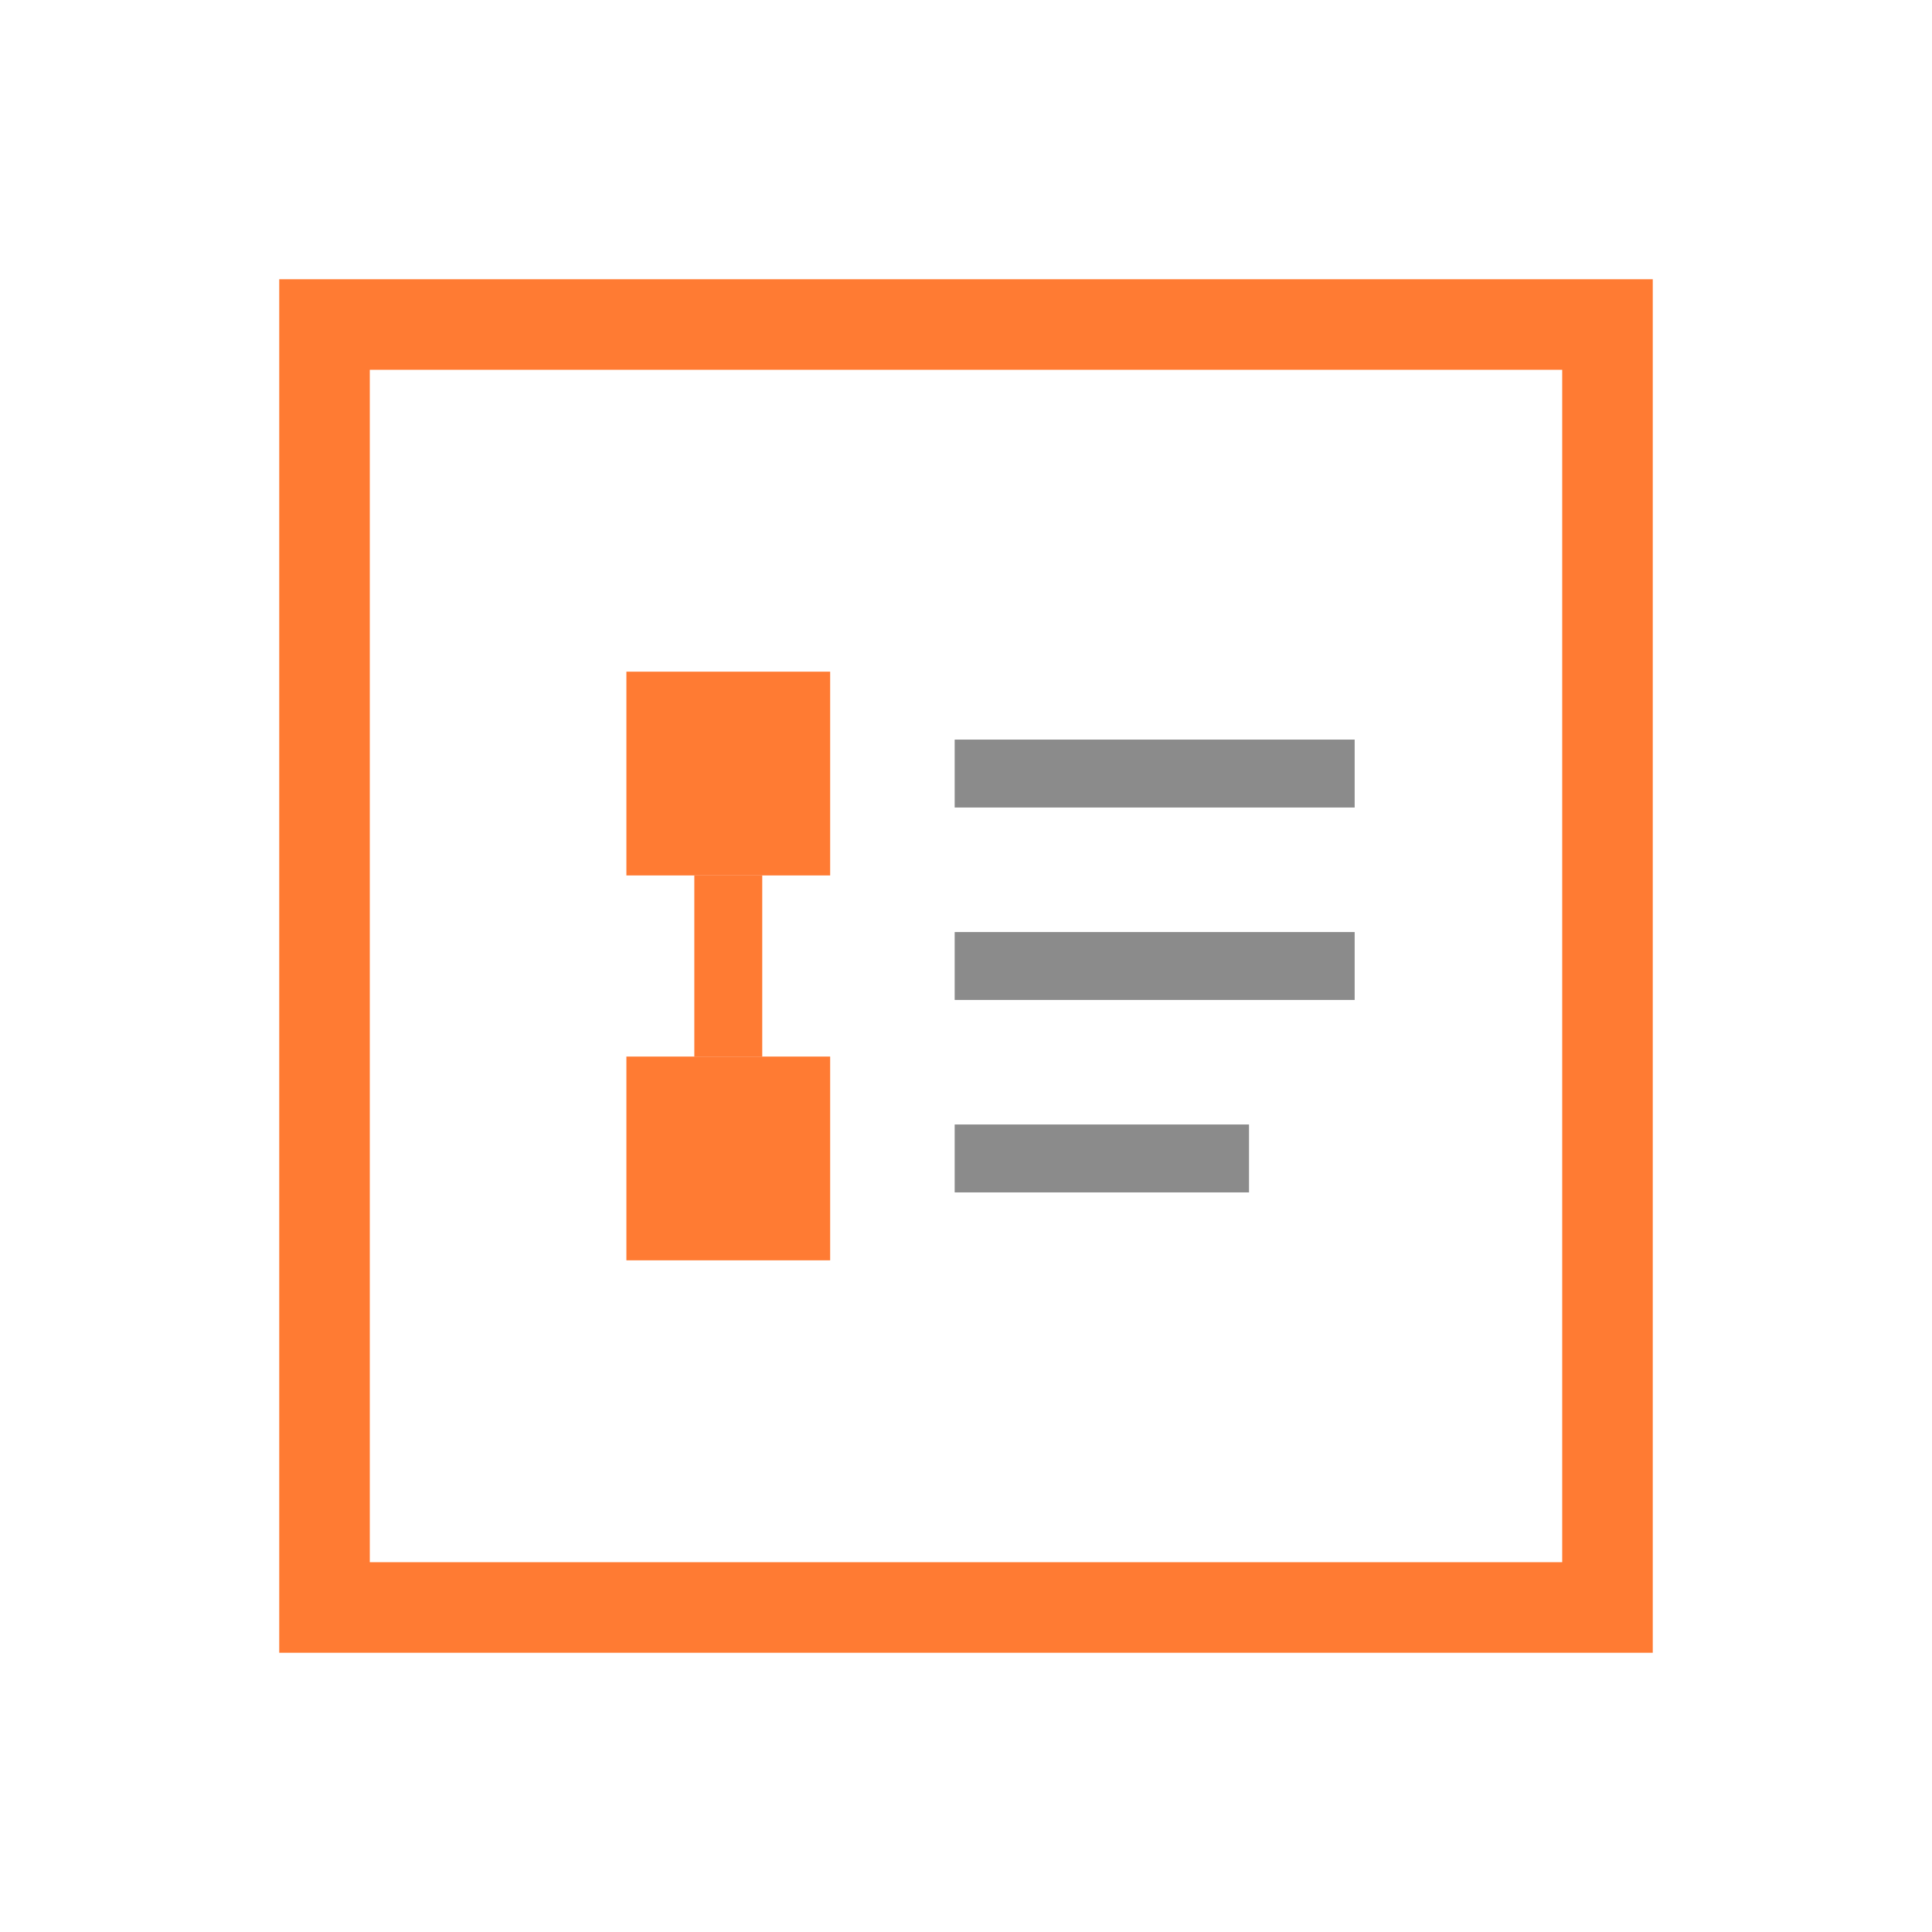
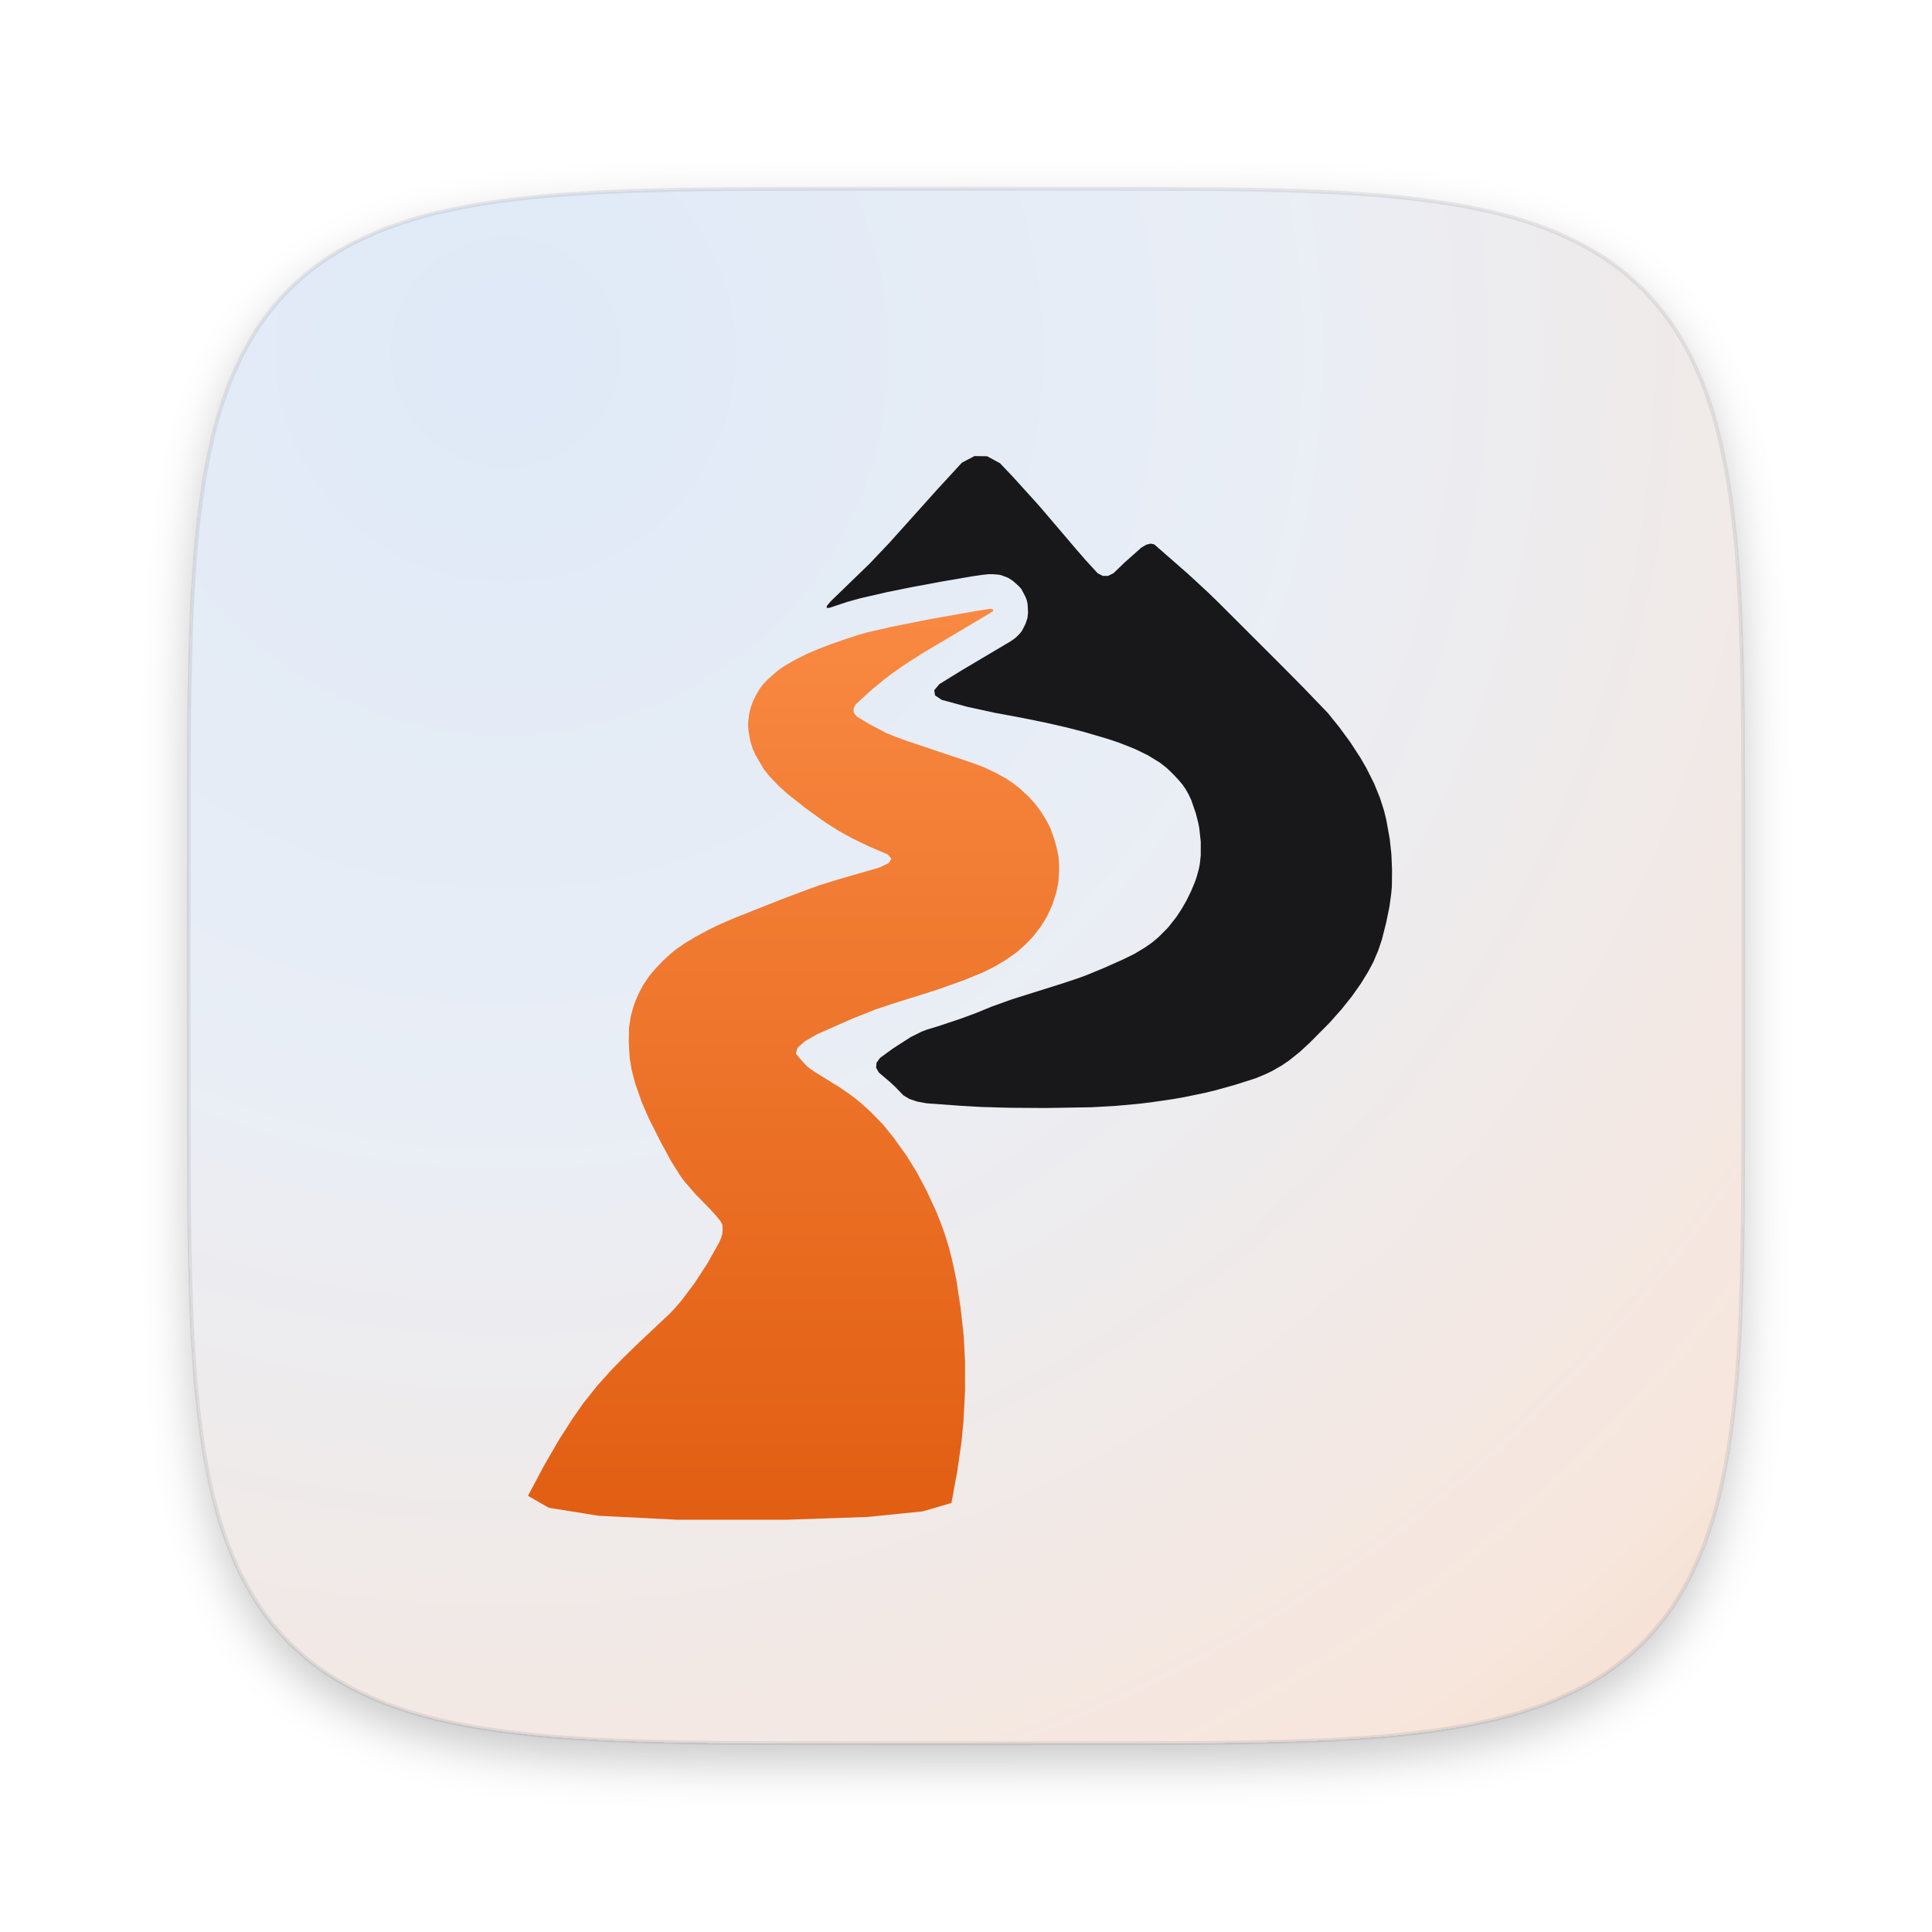
- <svg xmlns="http://www.w3.org/2000/svg" width="512" height="512" viewBox="0 0 512 512" fill="none">
-   <rect x="86" y="86" width="340" height="340" stroke="#FF7B33" stroke-width="24" />
-   <rect x="166" y="178" width="54" height="54" fill="#FF7B33" />
-   <rect x="166" y="280" width="54" height="54" fill="#FF7B33" />
-   <path d="M193 232V280" stroke="#FF7B33" stroke-width="18" />
-   <path d="M262 205H350M262 256H350M262 307H322" stroke="#8B8B8B" stroke-width="18" stroke-linecap="square" />
+ <svg xmlns="http://www.w3.org/2000/svg" viewBox="0 0 1024 1024" width="1024" height="1024">
+   <defs>
+     <radialGradient id="pk-bg" cx="0.2" cy="0.1" r="1.25">
+       <stop offset="0" stop-color="#dfe9f7" />
+       <stop offset="0.4" stop-color="#e9eef6" />
+       <stop offset="0.85" stop-color="#f7e6dc" />
+       <stop offset="1" stop-color="#f3d9cb" />
+     </radialGradient>
+     <linearGradient id="pk-road" gradientUnits="userSpaceOnUse" x1="0" y1="846" x2="0" y2="272">
+       <stop offset="0" stop-color="#e15e12" />
+       <stop offset="1" stop-color="#f98942" />
+     </linearGradient>
+     <filter id="pk-shadow" x="-10%" y="-10%" width="120%" height="125%">
+       <feDropShadow dx="0" dy="10" stdDeviation="12" flood-color="#000" flood-opacity="0.22" />
+     </filter>
+   </defs>
+   <g id="bg">
+     <path d="M924.0,512.0 L923.9,608.0 L923.8,638.6 L923.5,660.9 L923.1,679.0 L922.6,694.5 L922.0,708.2 L921.2,720.5 L920.4,731.8 L919.4,742.2 L918.3,751.9 L917.1,761.0 L915.8,769.6 L914.4,777.6 L912.8,785.3 L911.2,792.6 L909.4,799.5 L907.5,806.1 L905.4,812.4 L903.3,818.5 L901.0,824.2 L898.5,829.8 L896.0,835.1 L893.3,840.2 L890.5,845.1 L887.6,849.8 L884.5,854.3 L881.2,858.7 L877.9,862.8 L874.3,866.8 L870.7,870.7 L866.8,874.3 L862.8,877.9 L858.7,881.2 L854.3,884.5 L849.8,887.6 L845.1,890.5 L840.2,893.3 L835.1,896.0 L829.8,898.5 L824.2,901.0 L818.5,903.3 L812.4,905.4 L806.1,907.5 L799.5,909.4 L792.6,911.2 L785.3,912.8 L777.6,914.4 L769.6,915.8 L761.0,917.1 L751.9,918.3 L742.2,919.4 L731.8,920.4 L720.5,921.2 L708.2,922.0 L694.5,922.6 L679.0,923.1 L660.9,923.5 L638.6,923.8 L608.0,923.9 L512.0,924.0 L416.0,923.9 L385.4,923.8 L363.1,923.5 L345.0,923.1 L329.5,922.6 L315.8,922.0 L303.5,921.2 L292.2,920.4 L281.8,919.4 L272.1,918.3 L263.0,917.1 L254.4,915.8 L246.4,914.4 L238.7,912.8 L231.4,911.2 L224.5,909.4 L217.9,907.5 L211.6,905.4 L205.5,903.3 L199.8,901.0 L194.2,898.5 L188.9,896.0 L183.8,893.3 L178.9,890.5 L174.2,887.6 L169.7,884.5 L165.3,881.2 L161.2,877.9 L157.2,874.3 L153.3,870.7 L149.7,866.8 L146.1,862.8 L142.8,858.7 L139.5,854.3 L136.4,849.8 L133.5,845.1 L130.7,840.2 L128.0,835.1 L125.5,829.8 L123.0,824.2 L120.7,818.5 L118.6,812.4 L116.5,806.1 L114.6,799.5 L112.8,792.6 L111.2,785.3 L109.6,777.6 L108.2,769.6 L106.9,761.0 L105.7,751.9 L104.6,742.2 L103.6,731.8 L102.8,720.5 L102.0,708.2 L101.4,694.5 L100.9,679.0 L100.5,660.9 L100.2,638.6 L100.1,608.0 L100.0,512.0 L100.1,416.0 L100.2,385.4 L100.5,363.1 L100.9,345.0 L101.4,329.5 L102.0,315.8 L102.8,303.5 L103.6,292.2 L104.6,281.8 L105.7,272.1 L106.9,263.0 L108.2,254.4 L109.6,246.4 L111.2,238.7 L112.8,231.4 L114.6,224.5 L116.5,217.9 L118.6,211.6 L120.7,205.5 L123.0,199.8 L125.5,194.2 L128.0,188.9 L130.7,183.8 L133.5,178.9 L136.4,174.2 L139.5,169.7 L142.8,165.3 L146.1,161.2 L149.7,157.2 L153.3,153.3 L157.2,149.7 L161.2,146.1 L165.3,142.8 L169.7,139.5 L174.2,136.4 L178.9,133.5 L183.8,130.7 L188.9,128.0 L194.2,125.5 L199.8,123.0 L205.5,120.7 L211.6,118.6 L217.9,116.5 L224.5,114.6 L231.4,112.8 L238.7,111.2 L246.4,109.6 L254.4,108.2 L263.0,106.9 L272.1,105.7 L281.8,104.6 L292.2,103.6 L303.5,102.8 L315.8,102.0 L329.5,101.4 L345.0,100.9 L363.1,100.5 L385.4,100.2 L416.0,100.1 L512.0,100.0 L608.0,100.1 L638.6,100.2 L660.9,100.5 L679.0,100.9 L694.5,101.4 L708.2,102.0 L720.5,102.8 L731.8,103.6 L742.2,104.6 L751.9,105.7 L761.0,106.9 L769.6,108.2 L777.6,109.6 L785.3,111.2 L792.6,112.8 L799.5,114.6 L806.1,116.5 L812.4,118.6 L818.5,120.7 L824.2,123.0 L829.8,125.5 L835.1,128.0 L840.2,130.7 L845.1,133.5 L849.8,136.4 L854.3,139.5 L858.7,142.8 L862.8,146.1 L866.8,149.7 L870.7,153.3 L874.3,157.2 L877.9,161.2 L881.2,165.3 L884.5,169.7 L887.6,174.2 L890.5,178.9 L893.3,183.8 L896.0,188.9 L898.5,194.2 L901.0,199.8 L903.3,205.5 L905.4,211.6 L907.5,217.9 L909.4,224.5 L911.2,231.4 L912.8,238.7 L914.4,246.4 L915.8,254.4 L917.1,263.0 L918.3,272.1 L919.4,281.8 L920.4,292.2 L921.2,303.5 L922.0,315.8 L922.6,329.5 L923.1,345.0 L923.5,363.1 L923.8,385.4 L923.9,416.0Z" fill="url(#pk-bg)" filter="url(#pk-shadow)" />
+     <path d="M924.0,512.0 L923.9,608.0 L923.8,638.6 L923.5,660.9 L923.1,679.0 L922.6,694.5 L922.0,708.2 L921.2,720.5 L920.4,731.8 L919.4,742.2 L918.3,751.9 L917.1,761.0 L915.8,769.6 L914.4,777.6 L912.8,785.3 L911.2,792.6 L909.4,799.5 L907.5,806.1 L905.4,812.4 L903.3,818.5 L901.0,824.2 L898.5,829.8 L896.0,835.1 L893.3,840.2 L890.5,845.1 L887.6,849.8 L884.5,854.3 L881.2,858.7 L877.9,862.8 L874.3,866.8 L870.7,870.7 L866.8,874.3 L862.8,877.9 L858.7,881.2 L854.3,884.5 L849.8,887.6 L845.1,890.5 L840.2,893.3 L835.1,896.0 L829.8,898.5 L824.2,901.0 L818.5,903.3 L812.4,905.4 L806.1,907.5 L799.5,909.4 L792.6,911.2 L785.3,912.8 L777.6,914.4 L769.6,915.8 L761.0,917.1 L751.9,918.3 L742.2,919.4 L731.8,920.4 L720.5,921.2 L708.2,922.0 L694.5,922.6 L679.0,923.1 L660.9,923.5 L638.6,923.8 L608.0,923.9 L512.0,924.0 L416.0,923.9 L385.4,923.8 L363.1,923.5 L345.0,923.1 L329.5,922.6 L315.8,922.0 L303.5,921.2 L292.2,920.4 L281.8,919.4 L272.1,918.3 L263.0,917.1 L254.4,915.8 L246.4,914.4 L238.7,912.8 L231.4,911.2 L224.5,909.4 L217.9,907.5 L211.6,905.4 L205.5,903.3 L199.8,901.0 L194.2,898.5 L188.9,896.0 L183.8,893.3 L178.9,890.5 L174.2,887.6 L169.7,884.5 L165.3,881.2 L161.2,877.9 L157.2,874.3 L153.3,870.7 L149.7,866.8 L146.1,862.8 L142.8,858.7 L139.5,854.3 L136.4,849.8 L133.5,845.1 L130.7,840.2 L128.0,835.1 L125.5,829.8 L123.0,824.2 L120.7,818.5 L118.6,812.4 L116.5,806.1 L114.6,799.5 L112.8,792.6 L111.2,785.3 L109.6,777.6 L108.2,769.6 L106.9,761.0 L105.7,751.9 L104.6,742.2 L103.6,731.8 L102.8,720.5 L102.0,708.2 L101.4,694.5 L100.9,679.0 L100.5,660.9 L100.2,638.6 L100.1,608.0 L100.0,512.0 L100.1,416.0 L100.2,385.4 L100.5,363.1 L100.9,345.0 L101.4,329.5 L102.0,315.8 L102.8,303.5 L103.6,292.2 L104.6,281.8 L105.7,272.1 L106.9,263.0 L108.2,254.4 L109.6,246.4 L111.2,238.7 L112.8,231.4 L114.6,224.5 L116.5,217.9 L118.6,211.6 L120.7,205.5 L123.0,199.8 L125.5,194.2 L128.0,188.9 L130.7,183.8 L133.5,178.9 L136.4,174.2 L139.5,169.7 L142.8,165.3 L146.1,161.2 L149.7,157.2 L153.3,153.3 L157.2,149.7 L161.2,146.1 L165.3,142.8 L169.7,139.5 L174.2,136.4 L178.9,133.5 L183.8,130.7 L188.9,128.0 L194.2,125.5 L199.8,123.0 L205.5,120.7 L211.6,118.6 L217.9,116.5 L224.5,114.6 L231.4,112.8 L238.7,111.2 L246.4,109.6 L254.4,108.2 L263.0,106.9 L272.1,105.7 L281.8,104.6 L292.2,103.6 L303.5,102.8 L315.8,102.0 L329.5,101.4 L345.0,100.9 L363.1,100.5 L385.4,100.2 L416.0,100.1 L512.0,100.0 L608.0,100.1 L638.6,100.2 L660.9,100.5 L679.0,100.9 L694.5,101.4 L708.2,102.0 L720.5,102.8 L731.8,103.6 L742.2,104.6 L751.9,105.7 L761.0,106.9 L769.6,108.2 L777.6,109.6 L785.3,111.2 L792.6,112.8 L799.5,114.6 L806.1,116.5 L812.4,118.6 L818.5,120.7 L824.2,123.0 L829.8,125.5 L835.1,128.0 L840.2,130.7 L845.1,133.5 L849.8,136.4 L854.3,139.5 L858.7,142.8 L862.8,146.1 L866.8,149.7 L870.7,153.3 L874.3,157.2 L877.9,161.2 L881.2,165.3 L884.5,169.7 L887.6,174.2 L890.5,178.9 L893.3,183.8 L896.0,188.9 L898.5,194.2 L901.0,199.8 L903.3,205.5 L905.4,211.6 L907.5,217.9 L909.4,224.5 L911.2,231.4 L912.8,238.7 L914.4,246.4 L915.8,254.4 L917.1,263.0 L918.3,272.1 L919.4,281.8 L920.4,292.2 L921.2,303.5 L922.0,315.8 L922.6,329.5 L923.1,345.0 L923.5,363.1 L923.8,385.4 L923.9,416.0Z" fill="none" stroke="#18181b" stroke-opacity="0.08" stroke-width="2" />
+   </g>
+   <g id="mark" transform="translate(512 520) scale(0.84) translate(-536 -506)">
+     <path id="mountain" d="M585.98 586.08 L563.52 585.93 L545.97 585.44 L532.06 584.64 L510.97 583.09 L505.03 581.98 L500.22 580.33 L496.53 578.12 L491.13 572.55 L488.02 569.66 L480.98 563.67 L479.28 560.62 L479.53 557.56 L481.73 554.48 L489.91 548.52 L501.19 541.28 L508.11 537.84 L511.41 536.59 L518.31 534.50 L532.66 529.72 L542.72 526.00 L552.03 522.16 L564.77 517.58 L597.31 507.34 L607.31 504.00 L612.16 502.19 L623.25 497.62 L634.77 492.48 L642.34 488.78 L649.09 484.70 L653.28 481.75 L657.38 478.35 L663.40 472.32 L668.72 465.59 L672.00 460.59 L675.16 455.09 L678.00 449.33 L680.47 443.38 L681.48 440.47 L683.00 434.94 L683.50 432.31 L684.12 426.83 L684.14 418.09 L683.16 409.28 L682.58 406.28 L681.00 400.09 L678.09 391.66 L676.31 387.91 L674.52 384.81 L672.66 382.09 L669.96 378.88 L666.17 374.89 L662.65 371.52 L658.38 368.20 L650.83 363.55 L642.62 359.56 L632.69 355.62 L625.02 353.06 L610.34 348.75 L598.83 345.80 L586.12 342.91 L571.30 339.89 L554.03 336.69 L536.88 332.95 L520.70 328.55 L516.47 325.75 L515.97 322.44 L519.20 318.61 L533.16 309.99 L564.07 291.65 L566.80 289.77 L568.08 288.61 L570.10 286.55 L571.41 284.84 L573.66 280.34 L574.78 276.88 L575.16 273.45 L574.83 267.81 L574.38 265.78 L573.59 263.67 L570.94 258.62 L569.13 256.63 L565.60 253.49 L562.53 251.50 L558.00 249.81 L556.48 249.53 L552.66 249.25 L550.34 249.25 L545.97 249.72 L539.53 250.66 L520.47 253.94 L501.83 257.41 L486.50 260.50 L469.34 264.44 L461.09 266.73 L449.66 270.53 L447.98 270.48 L448.33 269.08 L450.69 266.31 L475.14 242.64 L487.66 229.45 L517.91 195.74 L533.45 178.86 L541.34 174.72 L549.34 174.84 L557.45 179.23 L565.67 187.89 L582.13 206.07 L605.62 233.62 L611.35 240.23 L619.05 248.64 L622.34 250.34 L625.70 250.32 L629.12 248.59 L636.12 241.83 L646.62 232.50 L649.73 230.66 L652.45 229.97 L654.78 230.44 L676.08 249.06 L688.78 260.78 L695.95 267.77 L736.05 307.83 L748.98 320.91 L764.22 336.75 L771.25 345.42 L778.44 355.22 L784.91 365.16 L788.70 371.73 L793.55 381.41 L797.16 390.31 L799.78 398.47 L801.17 404.11 L803.38 416.44 L804.41 425.88 L804.81 435.56 L804.72 446.34 L804.28 451.09 L803.16 459.16 L801.09 469.28 L798.42 479.78 L796.03 486.86 L792.94 494.12 L789.70 500.16 L785.16 507.56 L779.53 515.55 L772.91 523.84 L765.35 532.34 L753.02 544.76 L746.72 550.59 L739.64 556.27 L735.31 559.19 L729.31 562.66 L725.44 564.53 L718.69 567.34 L705.75 571.47 L693.14 574.97 L686.67 576.53 L673.41 579.28 L666.53 580.48 L652.22 582.56 L644.78 583.44 L629.88 584.79 L614.95 585.61Z" fill="#18181b" />
+     <path id="road" d="M422.38 845.88 L354.12 845.88 L304.25 843.36 L272.75 838.33 L259.62 830.78 L269.91 811.44 L279.31 795.22 L287.72 782.11 L294.75 772.06 L303.52 761.09 L312.09 751.54 L319.61 743.86 L328.43 735.24 L348.98 715.87 L351.80 712.95 L356.51 707.52 L364.69 696.62 L372.75 684.25 L380.12 671.19 L381.47 668.11 L382.19 665.72 L382.39 663.72 L382.34 659.78 L381.05 657.45 L378.52 654.23 L374.75 650.12 L365.36 640.52 L358.41 632.47 L355.84 629.03 L350.02 619.77 L343.25 607.31 L335.66 592.22 L331.34 582.23 L327.34 570.83 L325.06 562.11 L323.80 554.70 L323.19 544.34 L323.38 535.53 L324.56 527.94 L325.97 522.73 L327.38 518.72 L329.06 514.69 L332.09 508.84 L335.94 503.03 L339.70 498.52 L344.80 493.17 L350.12 488.29 L352.72 486.19 L358.22 482.34 L365.22 478.12 L373.28 473.77 L381.09 469.97 L390.64 465.89 L419.38 454.50 L437.41 447.70 L443.94 445.41 L454.98 441.96 L481.20 434.39 L487.14 431.59 L488.98 428.84 L486.73 426.14 L474.52 420.90 L464.22 415.94 L455.41 411.05 L446.84 405.59 L434.56 396.73 L423.38 387.88 L417.52 382.55 L411.45 376.15 L408.30 372.09 L403.19 363.36 L401.41 359.53 L399.86 354.38 L398.78 348.19 L398.50 344.91 L398.55 342.28 L399.25 336.91 L400.09 333.66 L401.38 329.95 L403.28 325.94 L405.65 321.90 L407.98 318.70 L410.55 315.99 L416.34 310.81 L418.86 308.92 L421.70 307.02 L428.38 303.16 L435.47 299.61 L442.69 296.50 L450.78 293.41 L460.00 290.19 L468.00 287.59 L474.00 285.88 L488.81 282.50 L513.05 277.67 L542.33 272.47 L551.31 271.09 L553.02 271.48 L553.16 271.83 L553.02 272.58 L550.24 274.37 L508.67 299.06 L497.44 306.22 L488.34 312.64 L484.12 315.88 L476.35 322.30 L466.39 331.42 L464.98 334.20 L465.27 336.80 L467.23 339.20 L474.52 343.54 L485.28 349.28 L491.11 351.67 L499.20 354.64 L539.89 368.27 L547.53 371.16 L555.59 375.00 L561.06 378.05 L565.91 381.28 L570.15 384.65 L575.52 389.64 L578.48 392.84 L580.97 395.88 L583.30 399.11 L586.58 404.38 L588.28 407.53 L589.72 410.80 L591.41 415.62 L593.11 421.31 L594.38 427.50 L594.69 431.66 L594.75 436.69 L594.28 443.62 L592.92 450.19 L590.38 458.11 L587.19 465.09 L583.34 471.38 L577.92 478.39 L573.49 482.91 L569.25 486.75 L566.72 488.77 L560.81 492.84 L554.06 496.83 L547.31 500.25 L534.98 505.31 L517.05 511.70 L489.91 520.22 L479.19 523.78 L463.82 529.91 L442.30 539.39 L434.25 544.02 L429.69 548.11 L428.61 551.67 L431.02 554.70 L435.38 559.43 L437.34 561.12 L441.31 563.78 L456.41 573.11 L463.22 577.84 L466.55 580.38 L469.79 583.02 L475.95 588.61 L483.50 596.34 L490.16 604.55 L498.33 615.95 L504.84 626.41 L511.03 638.12 L517.03 651.02 L520.09 658.59 L522.69 665.88 L524.91 673.03 L526.94 680.67 L529.78 693.86 L532.59 712.09 L534.56 729.91 L535.41 746.22 L535.39 764.59 L534.41 783.72 L533.20 796.31 L530.56 814.84 L526.81 835.28 L508.72 840.58 L473.91 844.11Z" fill="url(#pk-road)" />
+   </g>
</svg>
